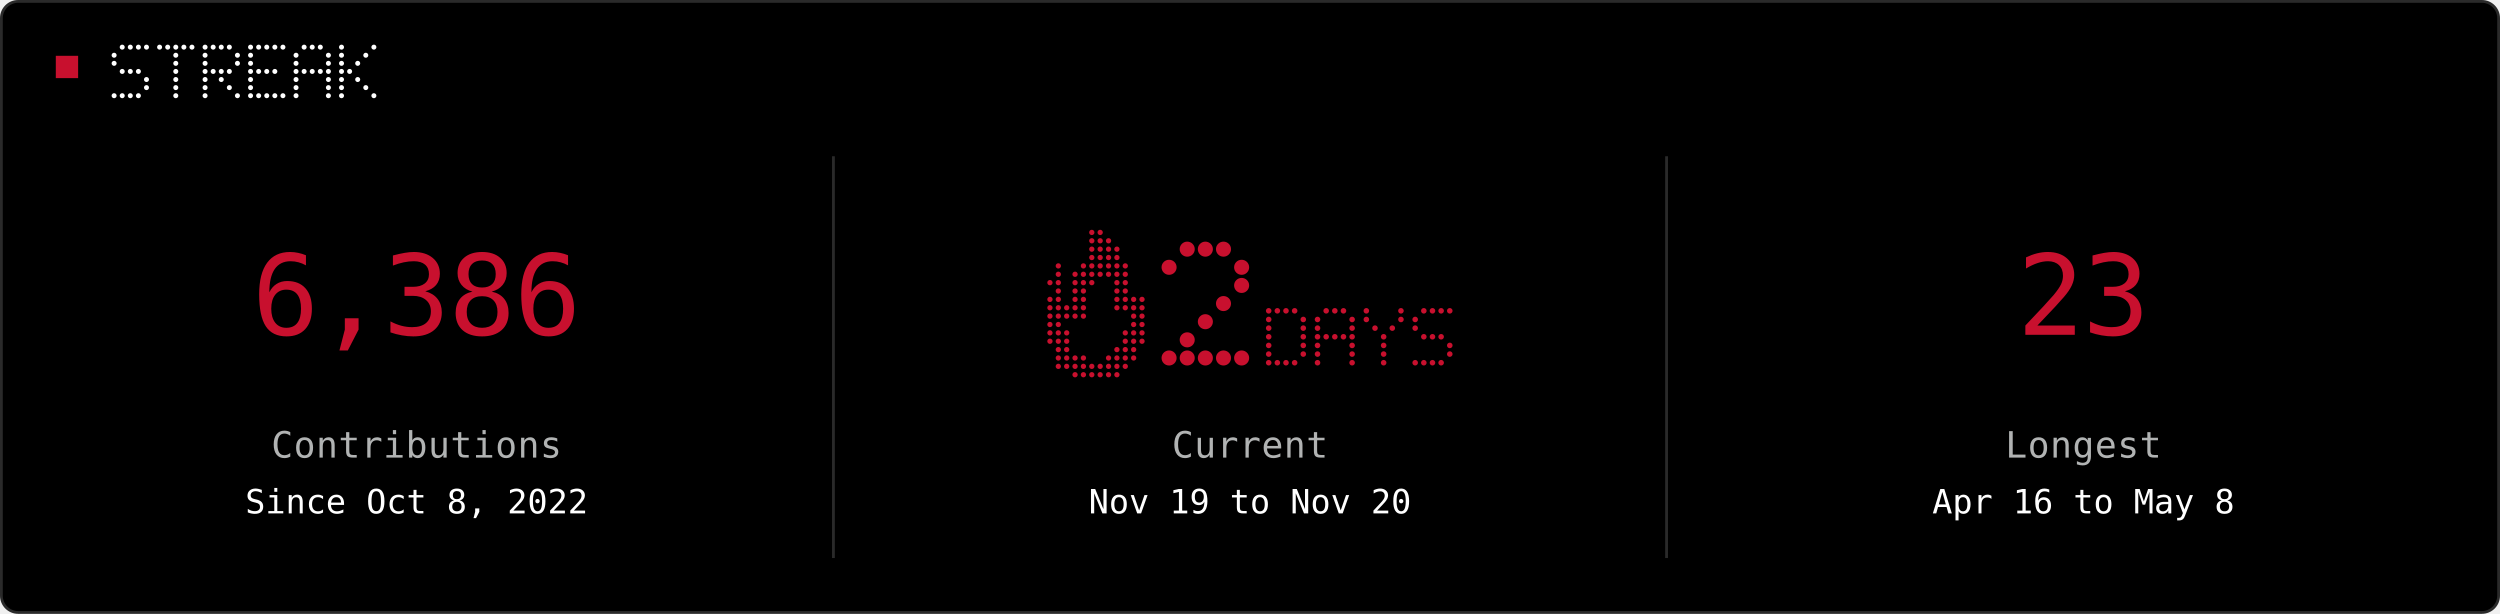
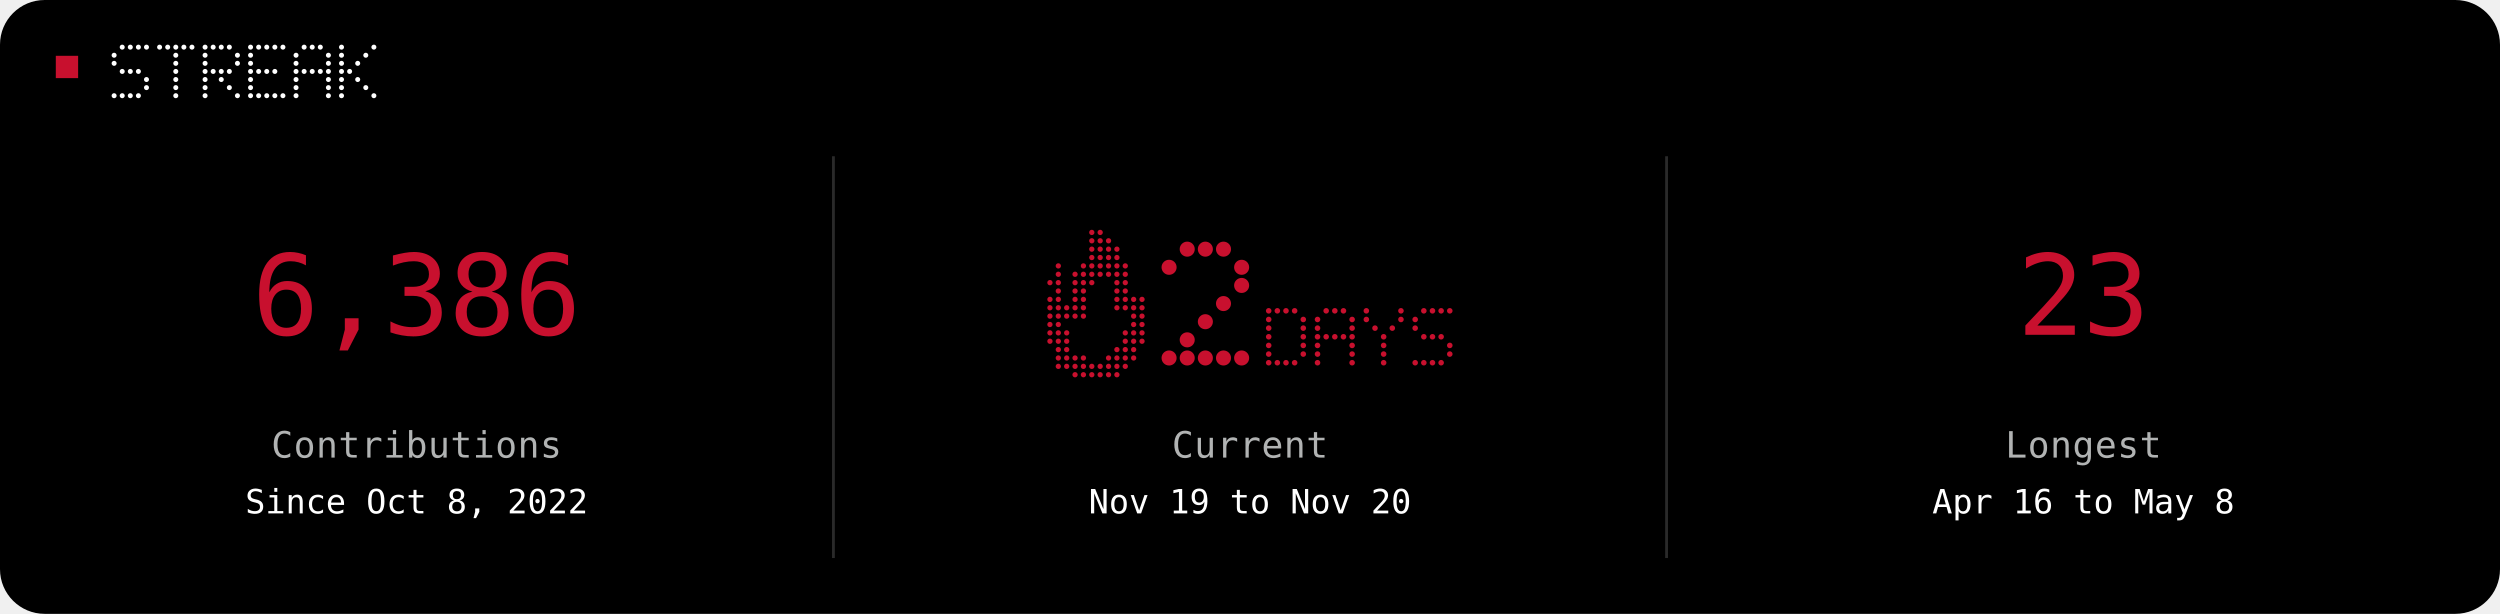
<svg xmlns="http://www.w3.org/2000/svg" width="896" height="220" viewBox="0 0 896 220" role="img">
-   <rect x="0.5" y="0.5" width="895" height="219" rx="6" fill="#000000" stroke="#2A2A2A" stroke-width="1" />
+   <rect width="896" height="220" rx="16" fill="#000000" />
  <rect x="20" y="20" width="8" height="8" fill="#C8102E" />
  <circle cx="43.8" cy="16.9" r="0.90" fill="#FFFFFF" />
  <circle cx="46.7" cy="16.9" r="0.90" fill="#FFFFFF" />
  <circle cx="49.6" cy="16.9" r="0.90" fill="#FFFFFF" />
  <circle cx="52.5" cy="16.9" r="0.90" fill="#FFFFFF" />
  <circle cx="40.9" cy="19.8" r="0.90" fill="#FFFFFF" />
  <circle cx="40.9" cy="22.7" r="0.90" fill="#FFFFFF" />
  <circle cx="43.8" cy="25.6" r="0.90" fill="#FFFFFF" />
  <circle cx="46.7" cy="25.6" r="0.90" fill="#FFFFFF" />
  <circle cx="49.6" cy="25.6" r="0.90" fill="#FFFFFF" />
  <circle cx="52.5" cy="28.5" r="0.90" fill="#FFFFFF" />
  <circle cx="52.5" cy="31.4" r="0.90" fill="#FFFFFF" />
  <circle cx="40.9" cy="34.3" r="0.90" fill="#FFFFFF" />
  <circle cx="43.8" cy="34.3" r="0.90" fill="#FFFFFF" />
  <circle cx="46.7" cy="34.3" r="0.90" fill="#FFFFFF" />
  <circle cx="49.6" cy="34.3" r="0.90" fill="#FFFFFF" />
  <circle cx="57.2" cy="16.9" r="0.90" fill="#FFFFFF" />
  <circle cx="60.1" cy="16.9" r="0.90" fill="#FFFFFF" />
  <circle cx="63.0" cy="16.9" r="0.90" fill="#FFFFFF" />
  <circle cx="65.9" cy="16.9" r="0.90" fill="#FFFFFF" />
  <circle cx="68.8" cy="16.9" r="0.90" fill="#FFFFFF" />
  <circle cx="63.0" cy="19.8" r="0.90" fill="#FFFFFF" />
  <circle cx="63.0" cy="22.7" r="0.90" fill="#FFFFFF" />
  <circle cx="63.0" cy="25.6" r="0.90" fill="#FFFFFF" />
  <circle cx="63.0" cy="28.5" r="0.90" fill="#FFFFFF" />
  <circle cx="63.0" cy="31.4" r="0.90" fill="#FFFFFF" />
  <circle cx="63.0" cy="34.3" r="0.90" fill="#FFFFFF" />
  <circle cx="73.5" cy="16.9" r="0.90" fill="#FFFFFF" />
  <circle cx="76.4" cy="16.9" r="0.90" fill="#FFFFFF" />
  <circle cx="79.3" cy="16.9" r="0.90" fill="#FFFFFF" />
  <circle cx="82.2" cy="16.9" r="0.90" fill="#FFFFFF" />
  <circle cx="73.5" cy="19.8" r="0.90" fill="#FFFFFF" />
  <circle cx="85.1" cy="19.8" r="0.90" fill="#FFFFFF" />
  <circle cx="73.5" cy="22.7" r="0.90" fill="#FFFFFF" />
  <circle cx="85.1" cy="22.7" r="0.90" fill="#FFFFFF" />
  <circle cx="73.5" cy="25.6" r="0.90" fill="#FFFFFF" />
  <circle cx="76.4" cy="25.6" r="0.90" fill="#FFFFFF" />
  <circle cx="79.3" cy="25.6" r="0.90" fill="#FFFFFF" />
  <circle cx="82.2" cy="25.6" r="0.90" fill="#FFFFFF" />
  <circle cx="73.5" cy="28.5" r="0.90" fill="#FFFFFF" />
  <circle cx="79.3" cy="28.5" r="0.90" fill="#FFFFFF" />
  <circle cx="73.5" cy="31.4" r="0.90" fill="#FFFFFF" />
  <circle cx="82.2" cy="31.4" r="0.90" fill="#FFFFFF" />
  <circle cx="73.5" cy="34.3" r="0.90" fill="#FFFFFF" />
  <circle cx="85.1" cy="34.3" r="0.90" fill="#FFFFFF" />
  <circle cx="89.8" cy="16.9" r="0.90" fill="#FFFFFF" />
  <circle cx="92.7" cy="16.9" r="0.90" fill="#FFFFFF" />
  <circle cx="95.6" cy="16.9" r="0.90" fill="#FFFFFF" />
  <circle cx="98.5" cy="16.9" r="0.90" fill="#FFFFFF" />
  <circle cx="101.4" cy="16.9" r="0.90" fill="#FFFFFF" />
  <circle cx="89.8" cy="19.8" r="0.90" fill="#FFFFFF" />
  <circle cx="89.8" cy="22.7" r="0.90" fill="#FFFFFF" />
  <circle cx="89.8" cy="25.6" r="0.90" fill="#FFFFFF" />
  <circle cx="92.7" cy="25.6" r="0.90" fill="#FFFFFF" />
  <circle cx="95.6" cy="25.6" r="0.90" fill="#FFFFFF" />
  <circle cx="98.5" cy="25.6" r="0.90" fill="#FFFFFF" />
  <circle cx="89.8" cy="28.5" r="0.90" fill="#FFFFFF" />
  <circle cx="89.8" cy="31.4" r="0.90" fill="#FFFFFF" />
  <circle cx="89.8" cy="34.3" r="0.90" fill="#FFFFFF" />
  <circle cx="92.7" cy="34.3" r="0.90" fill="#FFFFFF" />
  <circle cx="95.6" cy="34.3" r="0.90" fill="#FFFFFF" />
  <circle cx="98.5" cy="34.3" r="0.90" fill="#FFFFFF" />
  <circle cx="101.4" cy="34.3" r="0.90" fill="#FFFFFF" />
  <circle cx="109.0" cy="16.9" r="0.90" fill="#FFFFFF" />
  <circle cx="111.9" cy="16.9" r="0.90" fill="#FFFFFF" />
  <circle cx="114.8" cy="16.9" r="0.90" fill="#FFFFFF" />
  <circle cx="106.1" cy="19.8" r="0.90" fill="#FFFFFF" />
  <circle cx="117.7" cy="19.8" r="0.90" fill="#FFFFFF" />
  <circle cx="106.1" cy="22.7" r="0.90" fill="#FFFFFF" />
  <circle cx="117.7" cy="22.7" r="0.90" fill="#FFFFFF" />
  <circle cx="106.1" cy="25.6" r="0.90" fill="#FFFFFF" />
  <circle cx="109.0" cy="25.6" r="0.90" fill="#FFFFFF" />
  <circle cx="111.9" cy="25.6" r="0.90" fill="#FFFFFF" />
  <circle cx="114.8" cy="25.6" r="0.90" fill="#FFFFFF" />
  <circle cx="117.7" cy="25.6" r="0.90" fill="#FFFFFF" />
  <circle cx="106.1" cy="28.5" r="0.90" fill="#FFFFFF" />
  <circle cx="117.7" cy="28.5" r="0.90" fill="#FFFFFF" />
  <circle cx="106.1" cy="31.4" r="0.90" fill="#FFFFFF" />
  <circle cx="117.7" cy="31.4" r="0.90" fill="#FFFFFF" />
  <circle cx="106.1" cy="34.3" r="0.90" fill="#FFFFFF" />
  <circle cx="117.7" cy="34.3" r="0.90" fill="#FFFFFF" />
  <circle cx="122.4" cy="16.9" r="0.90" fill="#FFFFFF" />
  <circle cx="134.0" cy="16.9" r="0.90" fill="#FFFFFF" />
  <circle cx="122.4" cy="19.8" r="0.90" fill="#FFFFFF" />
  <circle cx="131.1" cy="19.8" r="0.90" fill="#FFFFFF" />
  <circle cx="122.4" cy="22.7" r="0.90" fill="#FFFFFF" />
  <circle cx="128.2" cy="22.7" r="0.90" fill="#FFFFFF" />
  <circle cx="122.4" cy="25.6" r="0.90" fill="#FFFFFF" />
  <circle cx="125.3" cy="25.6" r="0.90" fill="#FFFFFF" />
  <circle cx="122.4" cy="28.5" r="0.90" fill="#FFFFFF" />
  <circle cx="128.2" cy="28.5" r="0.90" fill="#FFFFFF" />
  <circle cx="122.4" cy="31.4" r="0.90" fill="#FFFFFF" />
  <circle cx="131.1" cy="31.4" r="0.90" fill="#FFFFFF" />
  <circle cx="122.4" cy="34.3" r="0.90" fill="#FFFFFF" />
  <circle cx="134.0" cy="34.3" r="0.90" fill="#FFFFFF" />
  <line x1="298.7" y1="56" x2="298.7" y2="200" stroke="#2A2A2A" />
  <line x1="597.3" y1="56" x2="597.3" y2="200" stroke="#2A2A2A" />
  <text x="149.3" y="120" fill="#C8102E" text-anchor="middle" font-family="ui-monospace, Geist Mono, monospace" font-size="40" letter-spacing="-0.6" dominant-baseline="auto">6,386</text>
  <text x="149.3" y="164" fill="#B1B3B3" text-anchor="middle" font-family="ui-monospace, Geist Mono, monospace" font-size="13" letter-spacing="0.2" dominant-baseline="auto">Contributions</text>
  <text x="149.3" y="184" fill="#FFFFFF" text-anchor="middle" font-family="ui-monospace, Geist Mono, monospace" font-size="12" letter-spacing="0" dominant-baseline="auto">Since Oct 8, 2022</text>
  <circle cx="391.3" cy="83.3" r="0.95" fill="#C8102E" />
  <circle cx="394.3" cy="83.3" r="0.95" fill="#C8102E" />
  <circle cx="391.3" cy="86.3" r="0.95" fill="#C8102E" />
  <circle cx="394.3" cy="86.3" r="0.95" fill="#C8102E" />
  <circle cx="397.3" cy="86.3" r="0.95" fill="#C8102E" />
  <circle cx="391.3" cy="89.3" r="0.95" fill="#C8102E" />
  <circle cx="394.3" cy="89.3" r="0.95" fill="#C8102E" />
  <circle cx="397.3" cy="89.3" r="0.95" fill="#C8102E" />
  <circle cx="400.3" cy="89.3" r="0.95" fill="#C8102E" />
  <circle cx="391.3" cy="92.3" r="0.95" fill="#C8102E" />
  <circle cx="394.3" cy="92.3" r="0.95" fill="#C8102E" />
  <circle cx="397.3" cy="92.3" r="0.95" fill="#C8102E" />
  <circle cx="400.3" cy="92.3" r="0.95" fill="#C8102E" />
  <circle cx="379.3" cy="95.3" r="0.95" fill="#C8102E" />
  <circle cx="388.3" cy="95.3" r="0.95" fill="#C8102E" />
  <circle cx="391.3" cy="95.3" r="0.95" fill="#C8102E" />
  <circle cx="394.3" cy="95.3" r="0.95" fill="#C8102E" />
  <circle cx="397.3" cy="95.3" r="0.95" fill="#C8102E" />
  <circle cx="400.3" cy="95.3" r="0.95" fill="#C8102E" />
  <circle cx="403.3" cy="95.3" r="0.95" fill="#C8102E" />
  <circle cx="379.3" cy="98.3" r="0.95" fill="#C8102E" />
  <circle cx="385.3" cy="98.3" r="0.95" fill="#C8102E" />
  <circle cx="388.3" cy="98.3" r="0.95" fill="#C8102E" />
  <circle cx="391.3" cy="98.3" r="0.95" fill="#C8102E" />
  <circle cx="394.3" cy="98.3" r="0.95" fill="#C8102E" />
  <circle cx="397.3" cy="98.3" r="0.95" fill="#C8102E" />
  <circle cx="400.3" cy="98.3" r="0.95" fill="#C8102E" />
  <circle cx="403.3" cy="98.3" r="0.95" fill="#C8102E" />
  <circle cx="376.3" cy="101.3" r="0.95" fill="#C8102E" />
  <circle cx="379.3" cy="101.3" r="0.95" fill="#C8102E" />
  <circle cx="385.3" cy="101.3" r="0.95" fill="#C8102E" />
  <circle cx="388.3" cy="101.3" r="0.95" fill="#C8102E" />
  <circle cx="391.3" cy="101.3" r="0.95" fill="#C8102E" />
  <circle cx="400.3" cy="101.3" r="0.95" fill="#C8102E" />
  <circle cx="403.3" cy="101.3" r="0.95" fill="#C8102E" />
  <circle cx="379.3" cy="104.3" r="0.95" fill="#C8102E" />
  <circle cx="385.3" cy="104.3" r="0.95" fill="#C8102E" />
  <circle cx="388.3" cy="104.3" r="0.95" fill="#C8102E" />
  <circle cx="400.3" cy="104.3" r="0.95" fill="#C8102E" />
  <circle cx="403.3" cy="104.3" r="0.95" fill="#C8102E" />
  <circle cx="376.3" cy="107.3" r="0.95" fill="#C8102E" />
  <circle cx="379.3" cy="107.3" r="0.95" fill="#C8102E" />
  <circle cx="385.3" cy="107.3" r="0.95" fill="#C8102E" />
  <circle cx="388.3" cy="107.3" r="0.95" fill="#C8102E" />
  <circle cx="400.3" cy="107.3" r="0.95" fill="#C8102E" />
  <circle cx="403.3" cy="107.3" r="0.95" fill="#C8102E" />
  <circle cx="406.3" cy="107.3" r="0.95" fill="#C8102E" />
  <circle cx="409.3" cy="107.3" r="0.95" fill="#C8102E" />
  <circle cx="376.3" cy="110.3" r="0.95" fill="#C8102E" />
  <circle cx="379.3" cy="110.3" r="0.95" fill="#C8102E" />
  <circle cx="382.3" cy="110.3" r="0.95" fill="#C8102E" />
  <circle cx="385.3" cy="110.3" r="0.95" fill="#C8102E" />
  <circle cx="388.3" cy="110.3" r="0.95" fill="#C8102E" />
  <circle cx="400.3" cy="110.3" r="0.95" fill="#C8102E" />
  <circle cx="403.3" cy="110.3" r="0.95" fill="#C8102E" />
  <circle cx="406.3" cy="110.3" r="0.95" fill="#C8102E" />
  <circle cx="409.3" cy="110.3" r="0.95" fill="#C8102E" />
  <circle cx="376.3" cy="113.3" r="0.95" fill="#C8102E" />
  <circle cx="379.3" cy="113.3" r="0.95" fill="#C8102E" />
  <circle cx="382.3" cy="113.3" r="0.95" fill="#C8102E" />
  <circle cx="385.3" cy="113.3" r="0.95" fill="#C8102E" />
  <circle cx="388.3" cy="113.3" r="0.95" fill="#C8102E" />
  <circle cx="406.3" cy="113.3" r="0.95" fill="#C8102E" />
  <circle cx="409.3" cy="113.3" r="0.95" fill="#C8102E" />
  <circle cx="376.3" cy="116.3" r="0.95" fill="#C8102E" />
  <circle cx="379.3" cy="116.3" r="0.95" fill="#C8102E" />
  <circle cx="406.3" cy="116.3" r="0.95" fill="#C8102E" />
  <circle cx="409.3" cy="116.3" r="0.95" fill="#C8102E" />
  <circle cx="376.3" cy="119.3" r="0.95" fill="#C8102E" />
  <circle cx="379.3" cy="119.3" r="0.95" fill="#C8102E" />
  <circle cx="382.3" cy="119.3" r="0.95" fill="#C8102E" />
  <circle cx="403.3" cy="119.3" r="0.95" fill="#C8102E" />
  <circle cx="406.3" cy="119.3" r="0.95" fill="#C8102E" />
  <circle cx="409.3" cy="119.3" r="0.95" fill="#C8102E" />
  <circle cx="376.3" cy="122.3" r="0.95" fill="#C8102E" />
  <circle cx="379.3" cy="122.3" r="0.95" fill="#C8102E" />
  <circle cx="382.3" cy="122.3" r="0.95" fill="#C8102E" />
  <circle cx="403.3" cy="122.3" r="0.95" fill="#C8102E" />
  <circle cx="406.3" cy="122.3" r="0.95" fill="#C8102E" />
  <circle cx="409.3" cy="122.3" r="0.95" fill="#C8102E" />
  <circle cx="379.3" cy="125.3" r="0.95" fill="#C8102E" />
  <circle cx="382.3" cy="125.3" r="0.95" fill="#C8102E" />
  <circle cx="400.3" cy="125.3" r="0.95" fill="#C8102E" />
  <circle cx="403.3" cy="125.3" r="0.95" fill="#C8102E" />
  <circle cx="406.3" cy="125.3" r="0.95" fill="#C8102E" />
  <circle cx="379.3" cy="128.3" r="0.95" fill="#C8102E" />
  <circle cx="382.3" cy="128.3" r="0.95" fill="#C8102E" />
  <circle cx="385.3" cy="128.3" r="0.95" fill="#C8102E" />
  <circle cx="388.3" cy="128.3" r="0.95" fill="#C8102E" />
  <circle cx="397.3" cy="128.3" r="0.95" fill="#C8102E" />
  <circle cx="400.3" cy="128.3" r="0.95" fill="#C8102E" />
  <circle cx="403.3" cy="128.3" r="0.95" fill="#C8102E" />
  <circle cx="406.3" cy="128.3" r="0.95" fill="#C8102E" />
  <circle cx="379.3" cy="131.3" r="0.95" fill="#C8102E" />
  <circle cx="382.3" cy="131.3" r="0.95" fill="#C8102E" />
  <circle cx="385.3" cy="131.3" r="0.95" fill="#C8102E" />
  <circle cx="388.3" cy="131.3" r="0.95" fill="#C8102E" />
  <circle cx="391.3" cy="131.3" r="0.95" fill="#C8102E" />
  <circle cx="394.3" cy="131.3" r="0.95" fill="#C8102E" />
  <circle cx="397.3" cy="131.3" r="0.95" fill="#C8102E" />
  <circle cx="400.3" cy="131.3" r="0.95" fill="#C8102E" />
  <circle cx="403.3" cy="131.3" r="0.95" fill="#C8102E" />
  <circle cx="385.3" cy="134.3" r="0.95" fill="#C8102E" />
  <circle cx="388.3" cy="134.3" r="0.95" fill="#C8102E" />
  <circle cx="391.3" cy="134.3" r="0.95" fill="#C8102E" />
  <circle cx="394.3" cy="134.3" r="0.95" fill="#C8102E" />
  <circle cx="397.3" cy="134.3" r="0.95" fill="#C8102E" />
  <circle cx="400.3" cy="134.3" r="0.95" fill="#C8102E" />
  <circle cx="425.5" cy="89.3" r="2.70" fill="#C8102E" />
  <circle cx="432.0" cy="89.3" r="2.70" fill="#C8102E" />
  <circle cx="438.5" cy="89.3" r="2.70" fill="#C8102E" />
  <circle cx="419.0" cy="95.8" r="2.70" fill="#C8102E" />
  <circle cx="445.0" cy="95.8" r="2.70" fill="#C8102E" />
  <circle cx="445.0" cy="102.3" r="2.70" fill="#C8102E" />
  <circle cx="438.5" cy="108.8" r="2.70" fill="#C8102E" />
  <circle cx="432.0" cy="115.3" r="2.70" fill="#C8102E" />
  <circle cx="425.5" cy="121.8" r="2.70" fill="#C8102E" />
  <circle cx="419.0" cy="128.3" r="2.70" fill="#C8102E" />
  <circle cx="425.5" cy="128.3" r="2.70" fill="#C8102E" />
  <circle cx="432.0" cy="128.3" r="2.70" fill="#C8102E" />
  <circle cx="438.5" cy="128.3" r="2.70" fill="#C8102E" />
  <circle cx="445.0" cy="128.3" r="2.70" fill="#C8102E" />
  <circle cx="454.7" cy="111.4" r="1.00" fill="#C8102E" />
  <circle cx="457.8" cy="111.4" r="1.00" fill="#C8102E" />
  <circle cx="460.9" cy="111.4" r="1.00" fill="#C8102E" />
  <circle cx="464.0" cy="111.4" r="1.00" fill="#C8102E" />
  <circle cx="454.7" cy="114.5" r="1.00" fill="#C8102E" />
  <circle cx="467.1" cy="114.5" r="1.00" fill="#C8102E" />
  <circle cx="454.7" cy="117.6" r="1.00" fill="#C8102E" />
  <circle cx="467.1" cy="117.6" r="1.00" fill="#C8102E" />
  <circle cx="454.7" cy="120.7" r="1.00" fill="#C8102E" />
  <circle cx="467.1" cy="120.7" r="1.00" fill="#C8102E" />
  <circle cx="454.7" cy="123.8" r="1.00" fill="#C8102E" />
  <circle cx="467.1" cy="123.8" r="1.00" fill="#C8102E" />
  <circle cx="454.7" cy="126.9" r="1.00" fill="#C8102E" />
  <circle cx="467.1" cy="126.9" r="1.00" fill="#C8102E" />
  <circle cx="454.7" cy="130.0" r="1.00" fill="#C8102E" />
  <circle cx="457.8" cy="130.0" r="1.00" fill="#C8102E" />
  <circle cx="460.9" cy="130.0" r="1.00" fill="#C8102E" />
  <circle cx="464.0" cy="130.0" r="1.00" fill="#C8102E" />
  <circle cx="475.3" cy="111.4" r="1.00" fill="#C8102E" />
  <circle cx="478.4" cy="111.4" r="1.00" fill="#C8102E" />
  <circle cx="481.5" cy="111.4" r="1.00" fill="#C8102E" />
  <circle cx="472.2" cy="114.5" r="1.00" fill="#C8102E" />
  <circle cx="484.6" cy="114.5" r="1.00" fill="#C8102E" />
  <circle cx="472.2" cy="117.6" r="1.00" fill="#C8102E" />
  <circle cx="484.6" cy="117.6" r="1.00" fill="#C8102E" />
  <circle cx="472.2" cy="120.7" r="1.00" fill="#C8102E" />
  <circle cx="475.3" cy="120.7" r="1.00" fill="#C8102E" />
  <circle cx="478.4" cy="120.7" r="1.00" fill="#C8102E" />
  <circle cx="481.5" cy="120.7" r="1.00" fill="#C8102E" />
  <circle cx="484.6" cy="120.7" r="1.00" fill="#C8102E" />
  <circle cx="472.2" cy="123.8" r="1.00" fill="#C8102E" />
  <circle cx="484.6" cy="123.8" r="1.00" fill="#C8102E" />
  <circle cx="472.2" cy="126.9" r="1.00" fill="#C8102E" />
  <circle cx="484.6" cy="126.9" r="1.00" fill="#C8102E" />
  <circle cx="472.2" cy="130.0" r="1.00" fill="#C8102E" />
  <circle cx="484.6" cy="130.0" r="1.00" fill="#C8102E" />
  <circle cx="489.7" cy="111.4" r="1.00" fill="#C8102E" />
  <circle cx="502.1" cy="111.4" r="1.00" fill="#C8102E" />
  <circle cx="489.7" cy="114.5" r="1.00" fill="#C8102E" />
  <circle cx="502.1" cy="114.5" r="1.00" fill="#C8102E" />
  <circle cx="492.8" cy="117.6" r="1.00" fill="#C8102E" />
  <circle cx="499.0" cy="117.6" r="1.00" fill="#C8102E" />
  <circle cx="495.9" cy="120.7" r="1.00" fill="#C8102E" />
  <circle cx="495.9" cy="123.8" r="1.00" fill="#C8102E" />
  <circle cx="495.9" cy="126.9" r="1.00" fill="#C8102E" />
  <circle cx="495.9" cy="130.0" r="1.00" fill="#C8102E" />
  <circle cx="510.3" cy="111.4" r="1.00" fill="#C8102E" />
  <circle cx="513.4" cy="111.4" r="1.00" fill="#C8102E" />
  <circle cx="516.5" cy="111.4" r="1.00" fill="#C8102E" />
  <circle cx="519.6" cy="111.4" r="1.00" fill="#C8102E" />
  <circle cx="507.2" cy="114.5" r="1.00" fill="#C8102E" />
  <circle cx="507.2" cy="117.6" r="1.00" fill="#C8102E" />
  <circle cx="510.3" cy="120.7" r="1.00" fill="#C8102E" />
  <circle cx="513.4" cy="120.7" r="1.00" fill="#C8102E" />
  <circle cx="516.5" cy="120.7" r="1.00" fill="#C8102E" />
  <circle cx="519.6" cy="123.8" r="1.00" fill="#C8102E" />
  <circle cx="519.6" cy="126.9" r="1.00" fill="#C8102E" />
  <circle cx="507.2" cy="130.0" r="1.00" fill="#C8102E" />
  <circle cx="510.3" cy="130.0" r="1.00" fill="#C8102E" />
  <circle cx="513.4" cy="130.0" r="1.00" fill="#C8102E" />
  <circle cx="516.5" cy="130.0" r="1.00" fill="#C8102E" />
  <text x="448.0" y="164" fill="#B1B3B3" text-anchor="middle" font-family="ui-monospace, Geist Mono, monospace" font-size="13" letter-spacing="0.2" dominant-baseline="auto">Current</text>
  <text x="448.0" y="184" fill="#FFFFFF" text-anchor="middle" font-family="ui-monospace, Geist Mono, monospace" font-size="12" letter-spacing="0" dominant-baseline="auto">Nov 19 to Nov 20</text>
  <text x="746.7" y="120" fill="#C8102E" text-anchor="middle" font-family="ui-monospace, Geist Mono, monospace" font-size="40" letter-spacing="-0.6" dominant-baseline="auto">23</text>
  <text x="746.7" y="164" fill="#B1B3B3" text-anchor="middle" font-family="ui-monospace, Geist Mono, monospace" font-size="13" letter-spacing="0.2" dominant-baseline="auto">Longest</text>
  <text x="746.7" y="184" fill="#FFFFFF" text-anchor="middle" font-family="ui-monospace, Geist Mono, monospace" font-size="12" letter-spacing="0" dominant-baseline="auto">Apr 16 to May 8</text>
</svg>
